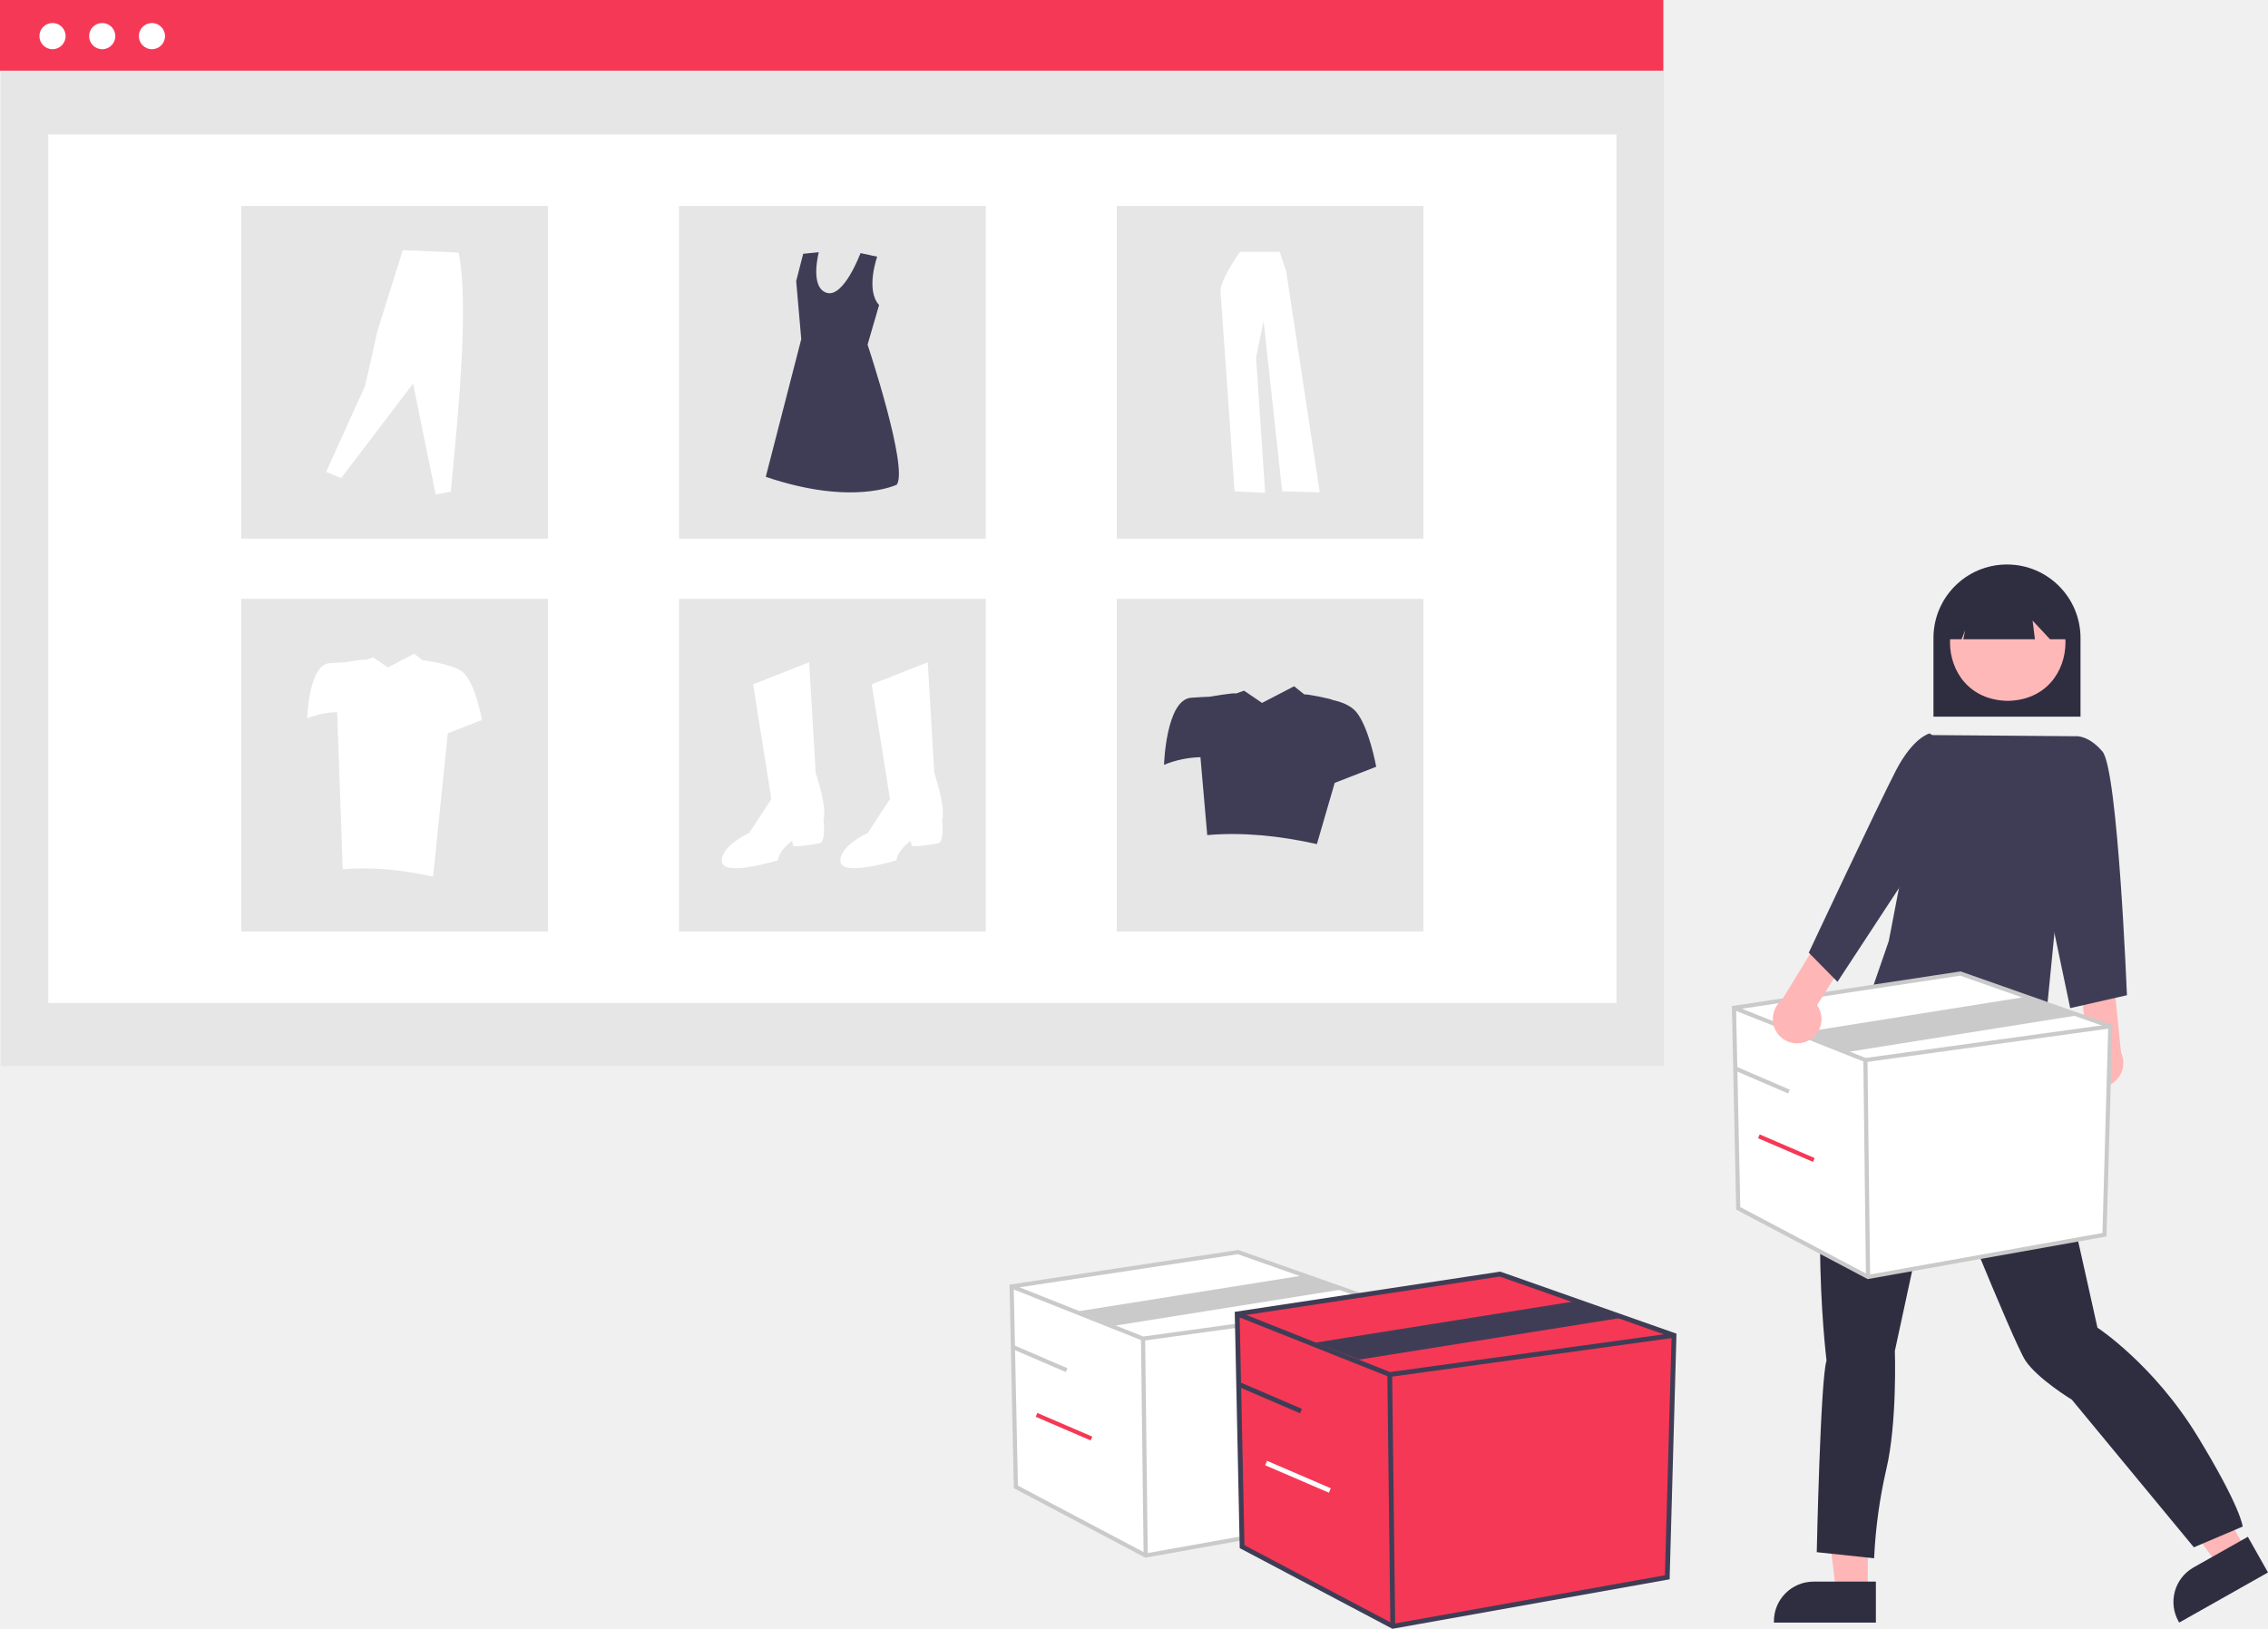
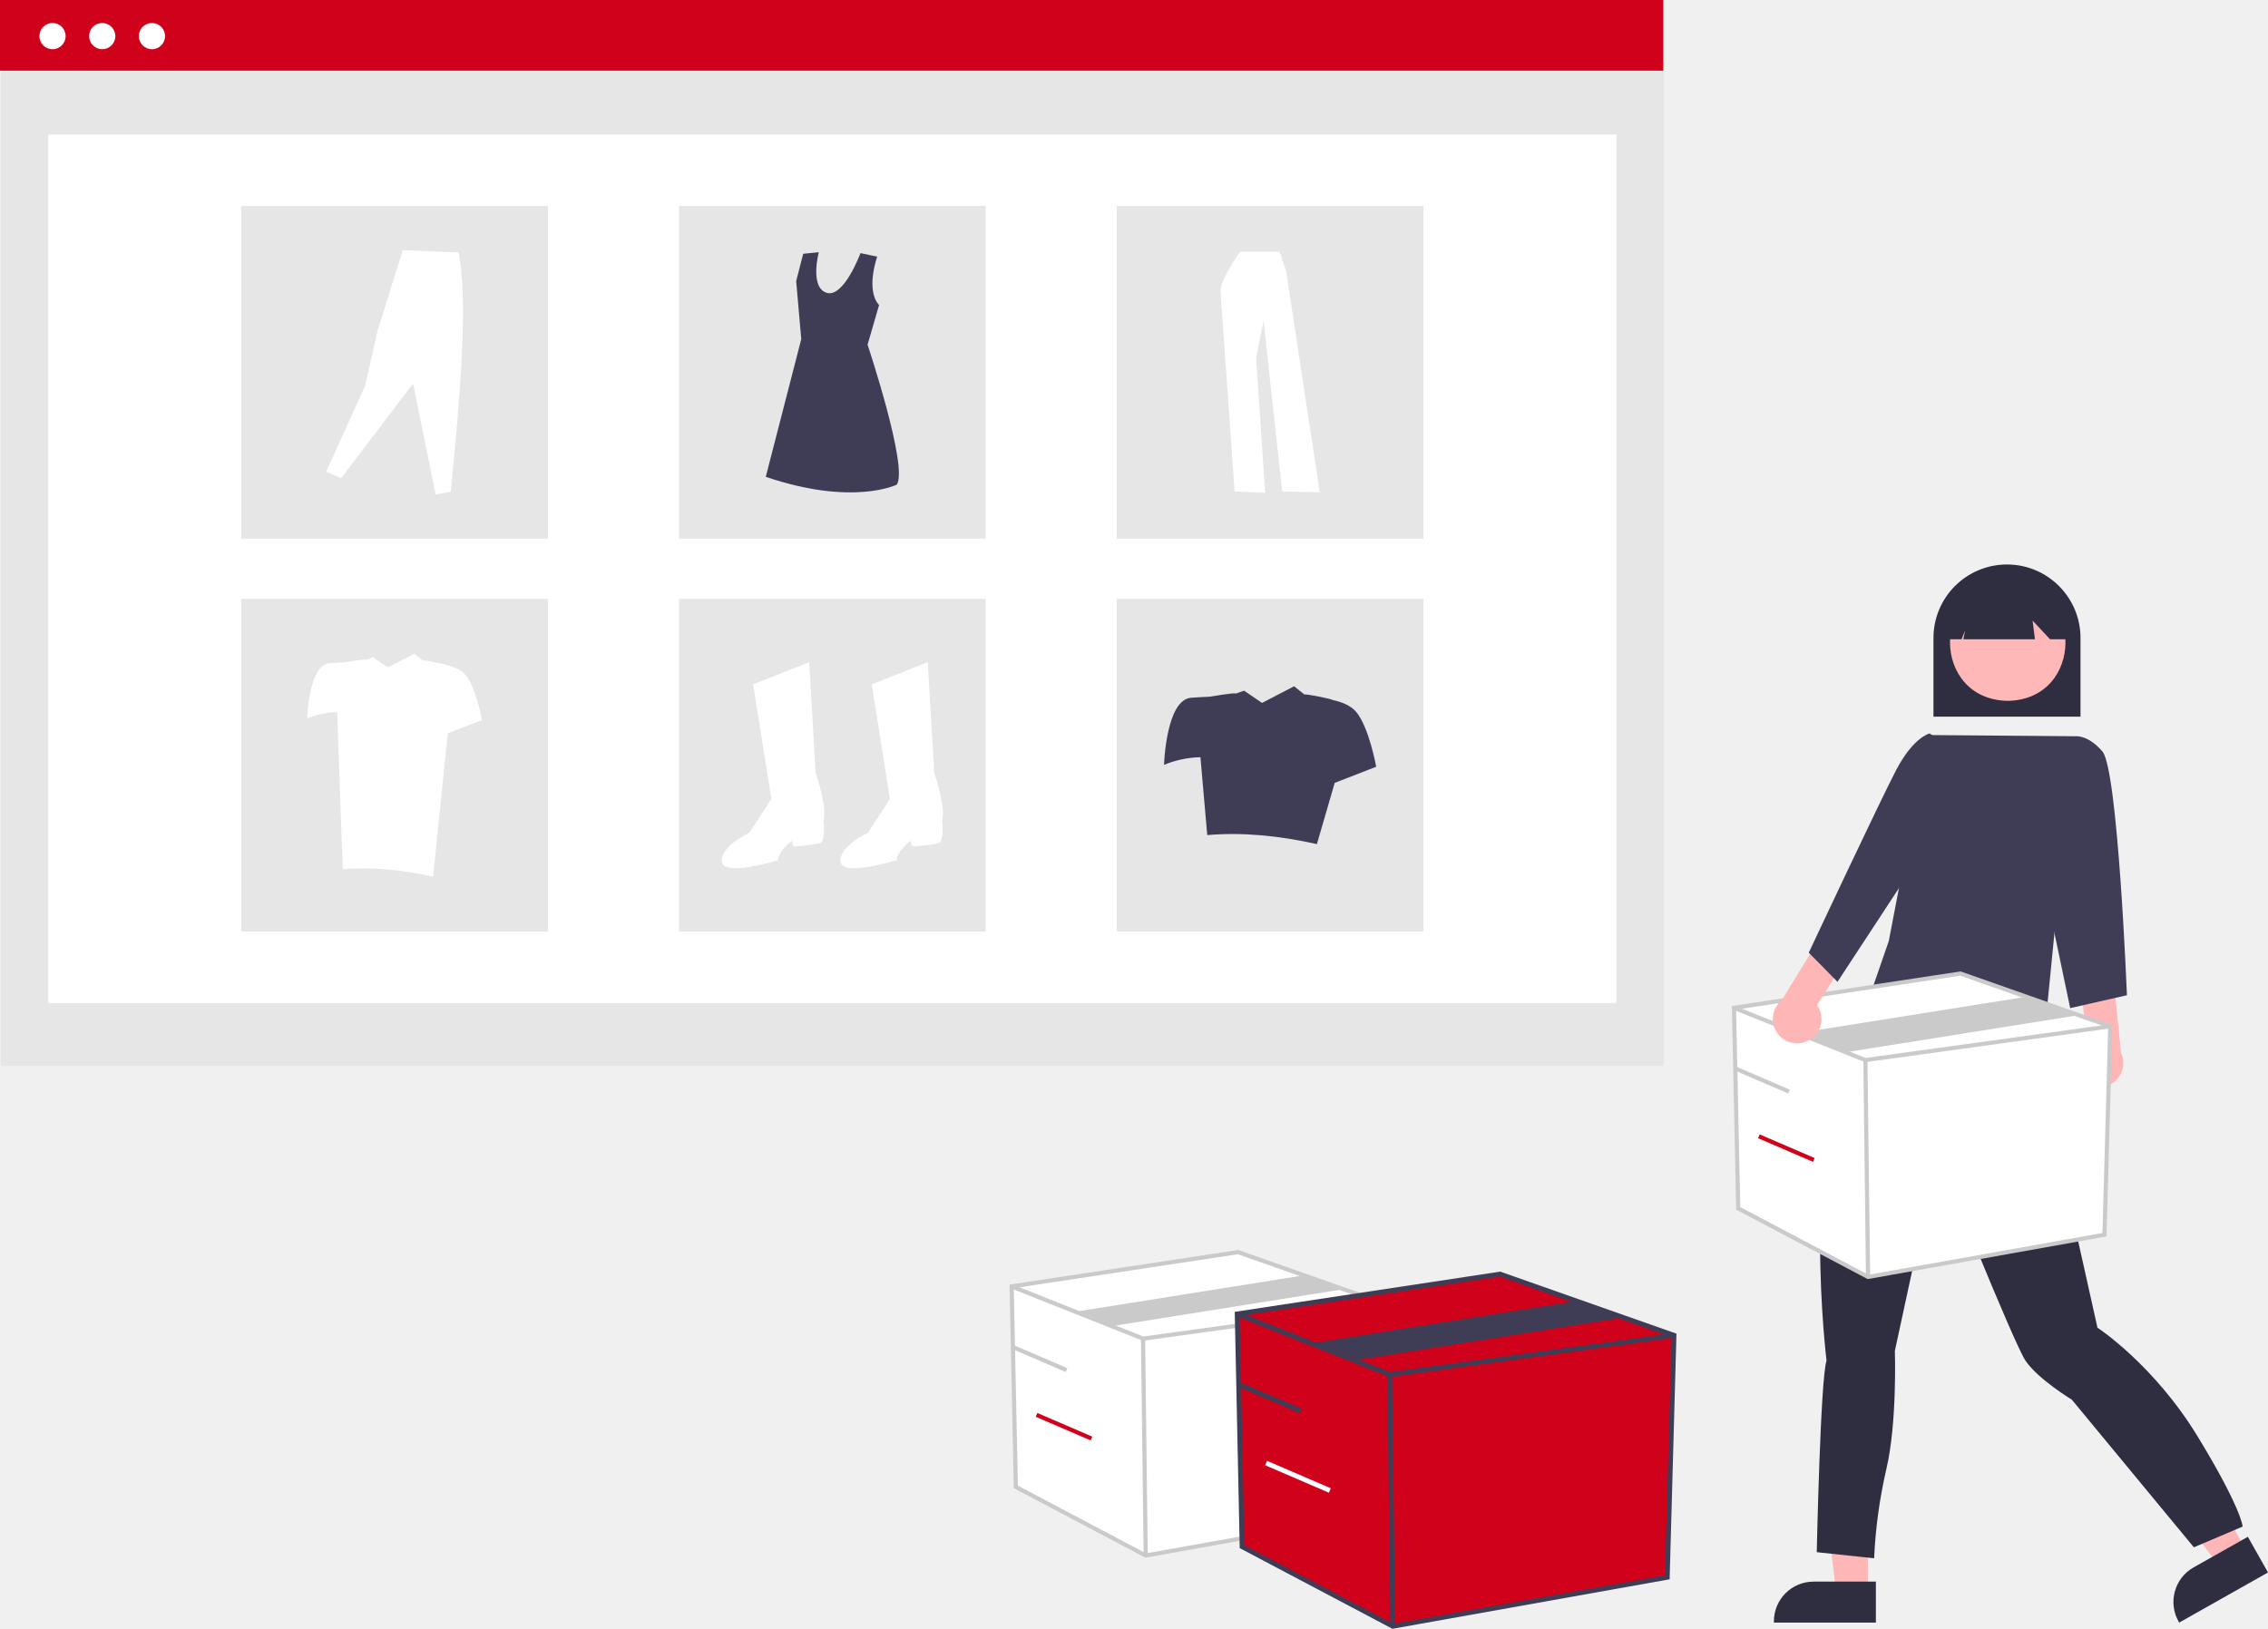
<svg xmlns="http://www.w3.org/2000/svg" data-name="Layer 1" width="879.125" height="631.485" viewBox="0 0 879.125 631.485">
  <rect id="b93b1ef9-49b5-4354-905b-d9dddde45a10" data-name="Rectangle 338" x="0.275" y="0.365" width="644.725" height="412.91" fill="#e6e6e6" />
  <rect id="ef7485f9-8ecd-46d9-949e-abdd8aa9e360" data-name="Rectangle 339" x="18.711" y="52.154" width="607.853" height="336.693" fill="#fff" />
-   <rect id="b4c2a7ec-beab-40bc-b587-23a202562f78" data-name="Rectangle 340" width="644.725" height="27.39" fill="#f53855" />
+   <rect id="b4c2a7ec-beab-40bc-b587-23a202562f78" data-name="Rectangle 340" width="644.725" height="27.39" fill="#d0011b" />
  <circle id="bd6d3ebf-cb6f-4fcb-b7cd-ad5a287d3324" data-name="Ellipse 513" cx="20.355" cy="14.004" r="5.077" fill="#fff" />
  <circle id="efb1158e-7a7d-4adb-9063-fc7dc50c76d5" data-name="Ellipse 514" cx="39.624" cy="14.004" r="5.077" fill="#fff" />
  <circle id="b51f9e19-f36b-4f29-afd5-008bb0fc20dd" data-name="Ellipse 515" cx="58.893" cy="14.004" r="5.077" fill="#fff" />
  <rect id="b636d421-4358-445b-b124-1d058e78c733" data-name="Rectangle 341" x="93.5" y="79.848" width="118.887" height="128.982" fill="#e6e6e6" />
  <rect id="ab9c902d-64a9-4a2b-a9ec-6dc7022c80f6" data-name="Rectangle 342" x="263.193" y="79.848" width="118.887" height="128.982" fill="#e6e6e6" />
  <rect id="f4a232af-026e-479b-8040-5c62e5965d9e" data-name="Rectangle 343" x="432.885" y="79.848" width="118.887" height="128.982" fill="#e6e6e6" />
  <rect id="ada16aa4-f84d-4851-87ee-a2852d96226a" data-name="Rectangle 344" x="93.5" y="232.176" width="118.887" height="128.982" fill="#e6e6e6" />
  <rect id="ebfcbe07-3b81-4d69-a4f5-6a8318d20e8d" data-name="Rectangle 345" x="263.193" y="232.176" width="118.887" height="128.982" fill="#e6e6e6" />
  <rect id="ead16b6d-d132-49a9-a42f-1f570e523a46" data-name="Rectangle 346" x="432.885" y="232.176" width="118.887" height="128.982" fill="#e6e6e6" />
-   <path id="ab8ff6e3-f37e-4992-8347-ee905fdba816-94" data-name="Path 2643" d="M452.365,399.583l21.722-8.588,2.526,42.939s4.546,13.134,3.031,18.186c0,0,1.01,8.588-1.516,9.093s-9.6,1.516-10.1,1.01-.505-2.021-.505-2.021-5.052,3.536-5.557,7.577c0,0-21.217,6.567-21.722.505s10.608-11.114,10.608-11.114l8.588-13.134Z" transform="translate(-160.4375 -134.2577)" fill="#fff" />
-   <path id="e647835b-1773-4993-9de9-376235a5ef39-95" data-name="Path 2644" d="M498.337,399.583l21.719-8.588,2.526,42.939s4.546,13.134,3.031,18.186c0,0,1.01,8.588-1.516,9.093s-9.6,1.516-10.1,1.01-.505-2.021-.505-2.021-5.052,3.536-5.557,7.577c0,0-21.217,6.567-21.722.505s10.608-11.114,10.608-11.114l8.588-13.134Z" transform="translate(-160.4375 -134.2577)" fill="#fff" />
-   <path id="ee50e840-b8e9-4cc0-9b2e-64e12816c6e5-96" data-name="Path 2645" d="M500.459,233.768s-4.625,12.924.734,18.752l-4.468,15.353s15.874,47.622,11.339,54.274c0,0-16.932,8.466-50.8-3.024l13.757-53.367-1.965-22.526,2.721-10.583,6.047-.6s-3.628,13.606,3.024,15.723,13.141-15.383,13.141-15.383Z" transform="translate(-160.4375 -134.2577)" fill="#3f3d56" />
-   <path id="b668efb4-5504-4326-941b-9be143c4d030-97" data-name="Path 2646" d="M286.858,317.195l5.837,2.388,27.858-36.613,8.755,42.98,5.837-1.061c3.744-37.055,6.8-74.85,3.051-92.726l-21.623-.929-9.816,31.311-4.776,21.225Z" transform="translate(-160.4375 -134.2577)" fill="#fff" />
-   <path id="b699d661-049e-451c-8a7e-64343ac1c335-98" data-name="Path 2647" d="M641.115,231.87s-7.966,11.074-7.577,15.543,5.44,77.327,5.44,77.327l11.852.583-3.5-52.458,2.914-14.183,7.189,66.058,14.572.389-13.017-85.681-2.526-7.577Z" transform="translate(-160.4375 -134.2577)" fill="#fff" />
-   <path id="a4f25674-ecb7-42aa-ae9a-d508200b11eb-99" data-name="Path 2648" d="M686.138,410.276c-2.115-2.538-5.751-3.91-9.242-4.652.1-.317-10.618-2.532-10.8-2.076l-4.041-3.219-12.417,6.447-6.977-4.75-3.241,1.15c.132-.572-10.061,1.194-10.061,1.194-1.947.07-4.434.192-7.218.406-9.749.75-10.5,26-10.5,26a39.85,39.85,0,0,1,14.113-2.955l2.635,30.2c13.553-1.162,27.767.19,42.5,3.5l6.909-23.74,16.089-6.257S691.138,416.275,686.138,410.276Z" transform="translate(-160.4375 -134.2577)" fill="#3f3d56" />
-   <path id="b6d7fb25-d94e-4ba0-9382-3f72a4c565e4-100" data-name="Path 2649" d="M340.878,395.895c-1.743-2.091-4.738-3.222-7.615-3.833.086-.262-8.749-2.086-8.9-1.71l-3.33-2.652-10.229,5.312-5.749-3.913-2.67.948c.109-.471-8.29.983-8.29.983-1.6.058-3.654.158-5.947.335-8.033.618-8.651,21.421-8.651,21.421a32.837,32.837,0,0,1,11.629-2.435l2.171,60.914c11.167-.958,22.879.157,35.015,2.884l5.692-55.59,13.257-5.155S344.997,400.84,340.878,395.895Z" transform="translate(-160.4375 -134.2577)" fill="#fff" />
-   <path id="abb48a01-b3b6-4bc9-9e6f-5cc93133d8eb-101" data-name="Path 2682" d="M909.888,412.109h57v-30.5a28.5,28.5,0,1,0-57,0Z" transform="translate(-160.4375 -134.2577)" fill="#2f2e41" />
-   <path id="f1b40e10-dbea-4491-93e9-bf21ee1afe95-102" data-name="Path 2683" d="M884.442,751.453h-12.259l-5.833-47.292h18.094Z" transform="translate(-160.4375 -134.2577)" fill="#ffb6b6" />
-   <path id="f19e2682-d3fb-40a9-8809-be7b68a78ac9-103" data-name="Path 2684" d="M887.57,747.45h-24.145a15.387,15.387,0,0,0-15.386,15.385v.5h39.531Z" transform="translate(-160.4375 -134.2577)" fill="#2f2e41" />
-   <path id="b3618d44-3857-42e4-aed2-10e127155f21-104" data-name="Path 2685" d="M1030.997,735.092l-10.676,6.027-28.328-38.311,15.757-8.895Z" transform="translate(-160.4375 -134.2577)" fill="#ffb6b6" />
-   <path id="a172411a-a77d-4e4f-ac70-c8342021cfb1-105" data-name="Path 2686" d="M1031.752,730.069l-21.025,11.866h0a15.387,15.387,0,0,0-5.834,20.963l.246.435,34.424-19.433Z" transform="translate(-160.4375 -134.2577)" fill="#2f2e41" />
-   <path id="bd1532c7-07e2-44c0-82ff-fc8e0d37942d-106" data-name="Path 2687" d="M952.642,538.782l.946,4.73s2.838,2.838,1.419,4.257-.946,8.042-.946,8.042c.794,12.076,16.573,79.936,19.395,93.189,0,0,21.76,14.191,38.789,42.1s17.5,35.005,17.5,35.005l-18.918,8.043-47.3-57.238s-13.245-8.042-17.976-15.137-34.064-80.418-34.064-80.418l-16.56,76.633s.946,27.909-3.311,45.885a192.522,192.522,0,0,0-4.73,34.532l-22.233-2.365s1.419-67.172,3.784-74.268c0,0-9.934-81.836,9.934-114.476l16.012-42.687,15.682-6.036Z" transform="translate(-160.4375 -134.2577)" fill="#2f2e41" />
-   <path id="e2a54528-859f-4f0e-9aca-6130773a8d3b-107" data-name="Path 2688" d="M938.682,360.565c-29.847.51-29.842,44.907,0,45.412C968.527,405.467,968.523,361.07,938.682,360.565Z" transform="translate(-160.4375 -134.2577)" fill="#ffb8b8" />
-   <path id="aeace49c-5333-476f-965d-52da8fac2318-108" data-name="Path 2689" d="M915.711,382.093h5.073l1.381-3.454-.691,3.454h27.745l-.9-7.227,6.744,7.227h6.727v-3.916a23.038,23.038,0,1,0-46.076-.033v.033Z" transform="translate(-160.4375 -134.2577)" fill="#2f2e41" />
-   <path id="aa5a3aa9-e50b-4b43-b42d-0c1415925835-109" data-name="Path 2690" d="M907.904,419.235l56.4.457-11.916,120.917s-65.959-3.481-66-23.614l6.179-17.891Z" transform="translate(-160.4375 -134.2577)" fill="#3f3d56" />
-   <path id="aca4d347-909c-4b66-b72e-6bb1477aee43-110" data-name="Path 2693" d="M966.727,552.298a9.377,9.377,0,0,1,2.7-14.122l-2.451-21.287,12.573-4.645,3.039,30.111a9.428,9.428,0,0,1-15.861,9.943Z" transform="translate(-160.4375 -134.2577)" fill="#ffb6b6" />
-   <path id="eab38d24-ad2d-4cbe-aaaa-db975580c866-111" data-name="Path 2694" d="M956.888,430.109l7.421-10.373s5.079-1.127,11.079,5.873,9.5,94.5,9.5,94.5l-22,5-13-62Z" transform="translate(-160.4375 -134.2577)" fill="#3f3d56" />
+   <path id="ab8ff6e3-f37e-4992-8347-ee905fdba816-64" data-name="Path 2643" d="M452.365,399.583l21.722-8.588,2.526,42.939s4.546,13.134,3.031,18.186c0,0,1.01,8.588-1.516,9.093s-9.6,1.516-10.1,1.01-.505-2.021-.505-2.021-5.052,3.536-5.557,7.577c0,0-21.217,6.567-21.722.505s10.608-11.114,10.608-11.114l8.588-13.134Z" transform="translate(-160.4375 -134.2577)" fill="#fff" />
+   <path id="e647835b-1773-4993-9de9-376235a5ef39-65" data-name="Path 2644" d="M498.337,399.583l21.719-8.588,2.526,42.939s4.546,13.134,3.031,18.186c0,0,1.01,8.588-1.516,9.093s-9.6,1.516-10.1,1.01-.505-2.021-.505-2.021-5.052,3.536-5.557,7.577c0,0-21.217,6.567-21.722.505s10.608-11.114,10.608-11.114l8.588-13.134Z" transform="translate(-160.4375 -134.2577)" fill="#fff" />
+   <path id="ee50e840-b8e9-4cc0-9b2e-64e12816c6e5-66" data-name="Path 2645" d="M500.459,233.768s-4.625,12.924.734,18.752l-4.468,15.353s15.874,47.622,11.339,54.274c0,0-16.932,8.466-50.8-3.024l13.757-53.367-1.965-22.526,2.721-10.583,6.047-.6s-3.628,13.606,3.024,15.723,13.141-15.383,13.141-15.383Z" transform="translate(-160.4375 -134.2577)" fill="#3f3d56" />
+   <path id="b668efb4-5504-4326-941b-9be143c4d030-67" data-name="Path 2646" d="M286.858,317.195l5.837,2.388,27.858-36.613,8.755,42.98,5.837-1.061c3.744-37.055,6.8-74.85,3.051-92.726l-21.623-.929-9.816,31.311-4.776,21.225Z" transform="translate(-160.4375 -134.2577)" fill="#fff" />
+   <path id="b699d661-049e-451c-8a7e-64343ac1c335-68" data-name="Path 2647" d="M641.115,231.87s-7.966,11.074-7.577,15.543,5.44,77.327,5.44,77.327l11.852.583-3.5-52.458,2.914-14.183,7.189,66.058,14.572.389-13.017-85.681-2.526-7.577Z" transform="translate(-160.4375 -134.2577)" fill="#fff" />
+   <path id="a4f25674-ecb7-42aa-ae9a-d508200b11eb-69" data-name="Path 2648" d="M686.138,410.276c-2.115-2.538-5.751-3.91-9.242-4.652.1-.317-10.618-2.532-10.8-2.076l-4.041-3.219-12.417,6.447-6.977-4.75-3.241,1.15c.132-.572-10.061,1.194-10.061,1.194-1.947.07-4.434.192-7.218.406-9.749.75-10.5,26-10.5,26a39.85,39.85,0,0,1,14.113-2.955l2.635,30.2c13.553-1.162,27.767.19,42.5,3.5l6.909-23.74,16.089-6.257S691.138,416.275,686.138,410.276Z" transform="translate(-160.4375 -134.2577)" fill="#3f3d56" />
+   <path id="b6d7fb25-d94e-4ba0-9382-3f72a4c565e4-70" data-name="Path 2649" d="M340.878,395.895c-1.743-2.091-4.738-3.222-7.615-3.833.086-.262-8.749-2.086-8.9-1.71l-3.33-2.652-10.229,5.312-5.749-3.913-2.67.948c.109-.471-8.29.983-8.29.983-1.6.058-3.654.158-5.947.335-8.033.618-8.651,21.421-8.651,21.421a32.837,32.837,0,0,1,11.629-2.435l2.171,60.914c11.167-.958,22.879.157,35.015,2.884l5.692-55.59,13.257-5.155S344.997,400.84,340.878,395.895Z" transform="translate(-160.4375 -134.2577)" fill="#fff" />
+   <path id="abb48a01-b3b6-4bc9-9e6f-5cc93133d8eb-71" data-name="Path 2682" d="M909.888,412.109h57v-30.5a28.5,28.5,0,1,0-57,0Z" transform="translate(-160.4375 -134.2577)" fill="#2f2e41" />
+   <path id="f1b40e10-dbea-4491-93e9-bf21ee1afe95-72" data-name="Path 2683" d="M884.442,751.453h-12.259l-5.833-47.292h18.094Z" transform="translate(-160.4375 -134.2577)" fill="#ffb6b6" />
+   <path id="f19e2682-d3fb-40a9-8809-be7b68a78ac9-73" data-name="Path 2684" d="M887.57,747.45h-24.145a15.387,15.387,0,0,0-15.386,15.385v.5h39.531Z" transform="translate(-160.4375 -134.2577)" fill="#2f2e41" />
+   <path id="b3618d44-3857-42e4-aed2-10e127155f21-74" data-name="Path 2685" d="M1030.997,735.092l-10.676,6.027-28.328-38.311,15.757-8.895Z" transform="translate(-160.4375 -134.2577)" fill="#ffb6b6" />
+   <path id="a172411a-a77d-4e4f-ac70-c8342021cfb1-75" data-name="Path 2686" d="M1031.752,730.069l-21.025,11.866h0a15.387,15.387,0,0,0-5.834,20.963l.246.435,34.424-19.433Z" transform="translate(-160.4375 -134.2577)" fill="#2f2e41" />
+   <path id="bd1532c7-07e2-44c0-82ff-fc8e0d37942d-76" data-name="Path 2687" d="M952.642,538.782l.946,4.73s2.838,2.838,1.419,4.257-.946,8.042-.946,8.042c.794,12.076,16.573,79.936,19.395,93.189,0,0,21.76,14.191,38.789,42.1s17.5,35.005,17.5,35.005l-18.918,8.043-47.3-57.238s-13.245-8.042-17.976-15.137-34.064-80.418-34.064-80.418l-16.56,76.633s.946,27.909-3.311,45.885a192.522,192.522,0,0,0-4.73,34.532l-22.233-2.365s1.419-67.172,3.784-74.268c0,0-9.934-81.836,9.934-114.476l16.012-42.687,15.682-6.036Z" transform="translate(-160.4375 -134.2577)" fill="#2f2e41" />
+   <path id="e2a54528-859f-4f0e-9aca-6130773a8d3b-77" data-name="Path 2688" d="M938.682,360.565c-29.847.51-29.842,44.907,0,45.412C968.527,405.467,968.523,361.07,938.682,360.565Z" transform="translate(-160.4375 -134.2577)" fill="#ffb8b8" />
+   <path id="aeace49c-5333-476f-965d-52da8fac2318-78" data-name="Path 2689" d="M915.711,382.093h5.073l1.381-3.454-.691,3.454h27.745l-.9-7.227,6.744,7.227h6.727v-3.916a23.038,23.038,0,1,0-46.076-.033v.033Z" transform="translate(-160.4375 -134.2577)" fill="#2f2e41" />
+   <path id="aa5a3aa9-e50b-4b43-b42d-0c1415925835-79" data-name="Path 2690" d="M907.904,419.235l56.4.457-11.916,120.917s-65.959-3.481-66-23.614l6.179-17.891Z" transform="translate(-160.4375 -134.2577)" fill="#3f3d56" />
+   <path id="aca4d347-909c-4b66-b72e-6bb1477aee43-80" data-name="Path 2693" d="M966.727,552.298a9.377,9.377,0,0,1,2.7-14.122l-2.451-21.287,12.573-4.645,3.039,30.111a9.428,9.428,0,0,1-15.861,9.943Z" transform="translate(-160.4375 -134.2577)" fill="#ffb6b6" />
+   <path id="eab38d24-ad2d-4cbe-aaaa-db975580c866-81" data-name="Path 2694" d="M956.888,430.109l7.421-10.373s5.079-1.127,11.079,5.873,9.5,94.5,9.5,94.5l-22,5-13-62Z" transform="translate(-160.4375 -134.2577)" fill="#3f3d56" />
  <polygon points="672.135 390.739 673.771 468.476 724.096 495.071 815.744 478.705 817.995 397.899 759.896 377.441 672.135 390.739" fill="#fff" />
  <path d="M884.402,630.168,833.415,603.223l-1.661-78.916,88.658-13.433.189.066L979.252,531.593l-2.285,82.046ZM835.002,602.244l49.662,26.245,90.732-16.202,2.216-79.566L920.256,512.523,833.39,525.685Z" transform="translate(-160.4375 -134.2577)" fill="#cacaca" />
  <polygon points="722.973 411.816 722.776 411.738 671.838 391.485 672.431 389.992 723.173 410.166 817.885 397.103 818.105 398.695 722.973 411.816" fill="#cacaca" />
  <rect x="883.218" y="545.246" width="1.607" height="84.086" transform="translate(-167.5157 -123.4613) rotate(-0.69695)" fill="#cacaca" />
  <polygon points="716.536 407.792 698.174 400.348 786.569 386.263 804.931 393.706 716.536 407.792" fill="#cacaca" />
  <rect x="842.417" y="541.277" width="1.607" height="23.186" transform="translate(-158.4769 974.4608) rotate(-66.70554)" fill="#cacaca" />
-   <rect x="852.06" y="567.797" width="1.607" height="23.186" transform="translate(-177.0052 999.3509) rotate(-66.70554)" fill="#f53855" />
+   <rect x="852.06" y="567.797" width="1.607" height="23.186" transform="translate(-177.0052 999.3509) rotate(-66.70554)" fill="#d0011b" />
  <polygon points="392.135 498.739 393.771 576.476 444.096 603.071 535.744 586.705 537.995 505.899 479.896 485.441 392.135 498.739" fill="#fff" />
  <path d="M604.402,738.168,553.415,711.223l-1.661-78.916,88.658-13.433.189.066L699.252,639.593l-2.285,82.046ZM555.002,710.244l49.662,26.245,90.732-16.202,2.216-79.566L640.256,620.523,553.39,633.685Z" transform="translate(-160.4375 -134.2577)" fill="#cacaca" />
  <polygon points="442.973 519.816 442.776 519.738 391.838 499.485 392.431 497.992 443.173 518.166 537.885 505.103 538.105 506.695 442.973 519.816" fill="#cacaca" />
  <rect x="603.218" y="653.246" width="1.607" height="84.086" transform="translate(-168.8501 -126.8591) rotate(-0.69695)" fill="#cacaca" />
  <polygon points="432.088 513.962 418.174 508.348 506.569 494.263 520.482 499.877 432.088 513.962" fill="#cacaca" />
  <rect x="562.417" y="649.277" width="1.607" height="23.186" transform="translate(-426.9454 782.5758) rotate(-66.70554)" fill="#cacaca" />
-   <rect x="572.06" y="675.797" width="1.607" height="23.186" transform="translate(-445.4736 807.4659) rotate(-66.70554)" fill="#f53855" />
-   <polygon points="479.563 509.397 481.463 599.638 539.882 630.51 646.271 611.512 648.883 517.709 581.44 493.961 479.563 509.397" fill="#f53855" />
+   <rect x="572.06" y="675.797" width="1.607" height="23.186" transform="translate(-445.4736 807.4659) rotate(-66.70554)" fill="#d0011b" />
+   <polygon points="479.563 509.397 481.463 599.638 539.882 630.51 646.271 611.512 648.883 517.709 581.44 493.961 479.563 509.397" fill="#d0011b" />
  <path d="M700.167,765.742l-59.188-31.278-1.929-91.608,102.918-15.594.219.077L810.272,651.312l-2.652,95.242ZM642.821,733.327l57.65,30.466,105.326-18.808,2.572-92.364-66.582-23.445-100.837,15.278Z" transform="translate(-160.4375 -134.2577)" fill="#3f3d56" />
  <polygon points="538.578 533.865 538.35 533.774 479.218 510.264 479.907 508.53 538.81 531.949 648.755 516.785 649.01 518.633 538.578 533.865" fill="#3f3d56" />
  <rect x="698.792" y="667.161" width="1.866" height="97.61" transform="translate(-169.0945 -125.6935) rotate(-0.69695)" fill="#3f3d56" />
  <polygon points="526.888 527.112 509.79 520.553 612.402 504.202 629.501 510.761 526.888 527.112" fill="#3f3d56" />
  <rect x="651.428" y="662.554" width="1.866" height="26.916" transform="translate(-386.9633 873.6041) rotate(-66.70554)" fill="#3f3d56" />
  <rect x="662.623" y="693.339" width="1.866" height="26.916" transform="translate(-408.4716 902.4975) rotate(-66.70554)" fill="#fff" />
-   <path id="af1e2e82-f248-43bd-a869-489ddf745161-112" data-name="Path 2691" d="M861.105,537.851a9.377,9.377,0,0,0,3.673-13.9l11.422-18.13-9.324-9.628-15.771,25.829a9.428,9.428,0,0,0,10,15.83Z" transform="translate(-160.4375 -134.2577)" fill="#ffb6b6" />
-   <path id="ed6195a6-5e50-4e12-8380-54bfefa6b2ae-113" data-name="Path 2692" d="M916.571,424.001l-8.183-5.392s-6.315,1.416-13.031,14.334-33.8,70.672-33.8,70.672l11.133,11.3,29.7-45.309Z" transform="translate(-160.4375 -134.2577)" fill="#3f3d56" />
+   <path id="af1e2e82-f248-43bd-a869-489ddf745161-82" data-name="Path 2691" d="M861.105,537.851a9.377,9.377,0,0,0,3.673-13.9l11.422-18.13-9.324-9.628-15.771,25.829a9.428,9.428,0,0,0,10,15.83Z" transform="translate(-160.4375 -134.2577)" fill="#ffb6b6" />
+   <path id="ed6195a6-5e50-4e12-8380-54bfefa6b2ae-83" data-name="Path 2692" d="M916.571,424.001l-8.183-5.392s-6.315,1.416-13.031,14.334-33.8,70.672-33.8,70.672l11.133,11.3,29.7-45.309Z" transform="translate(-160.4375 -134.2577)" fill="#3f3d56" />
</svg>
